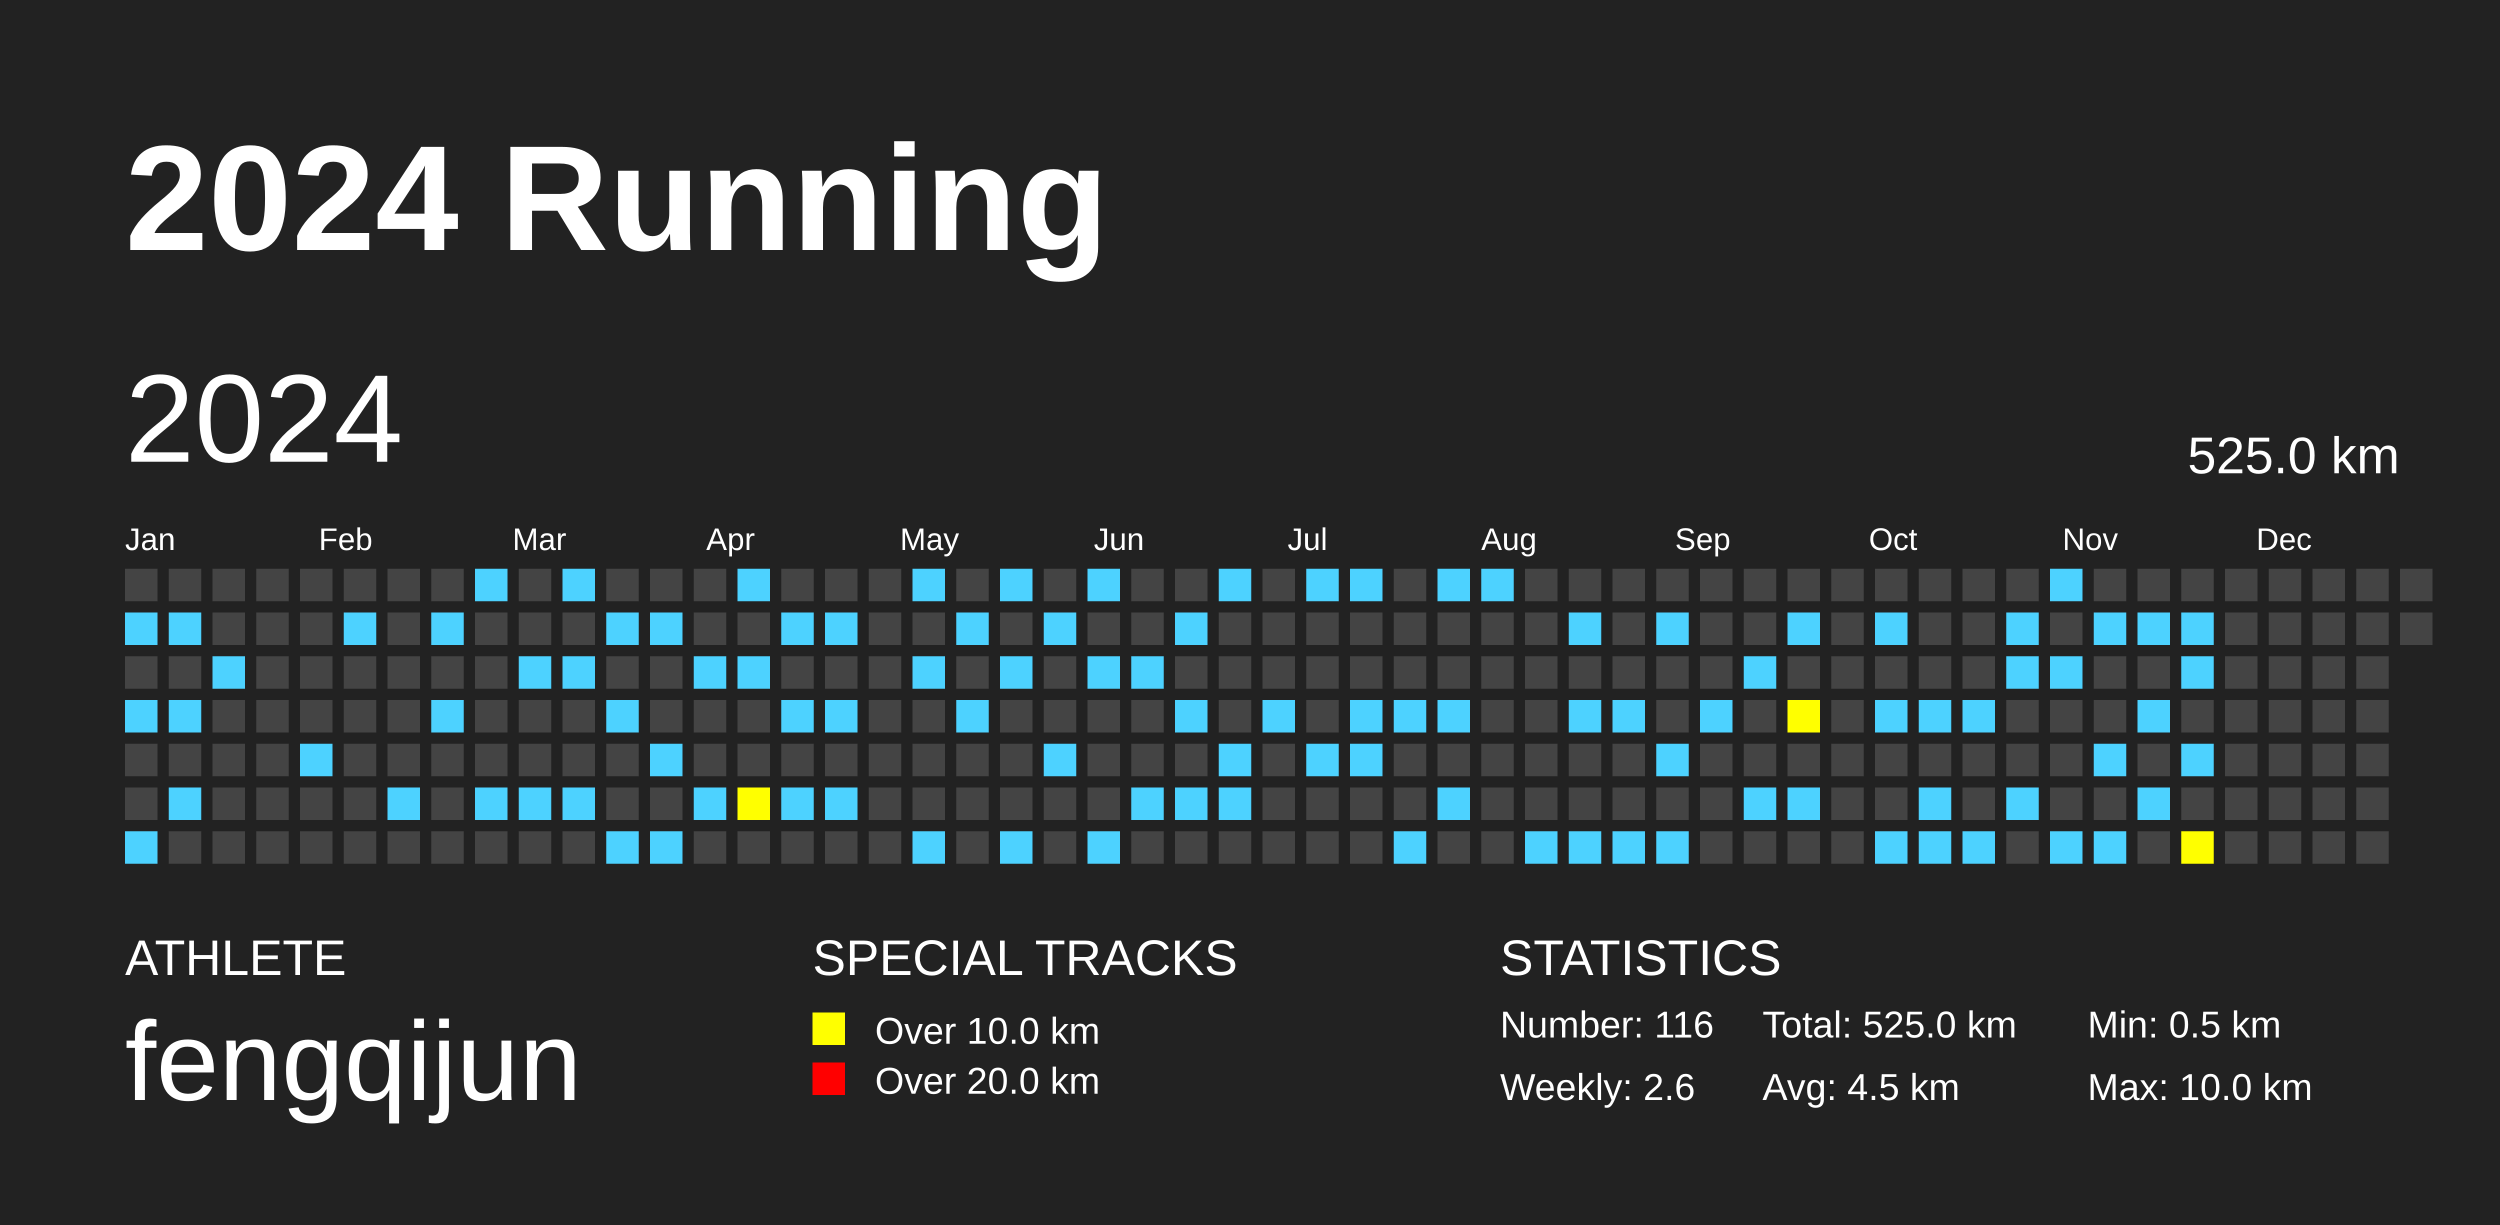
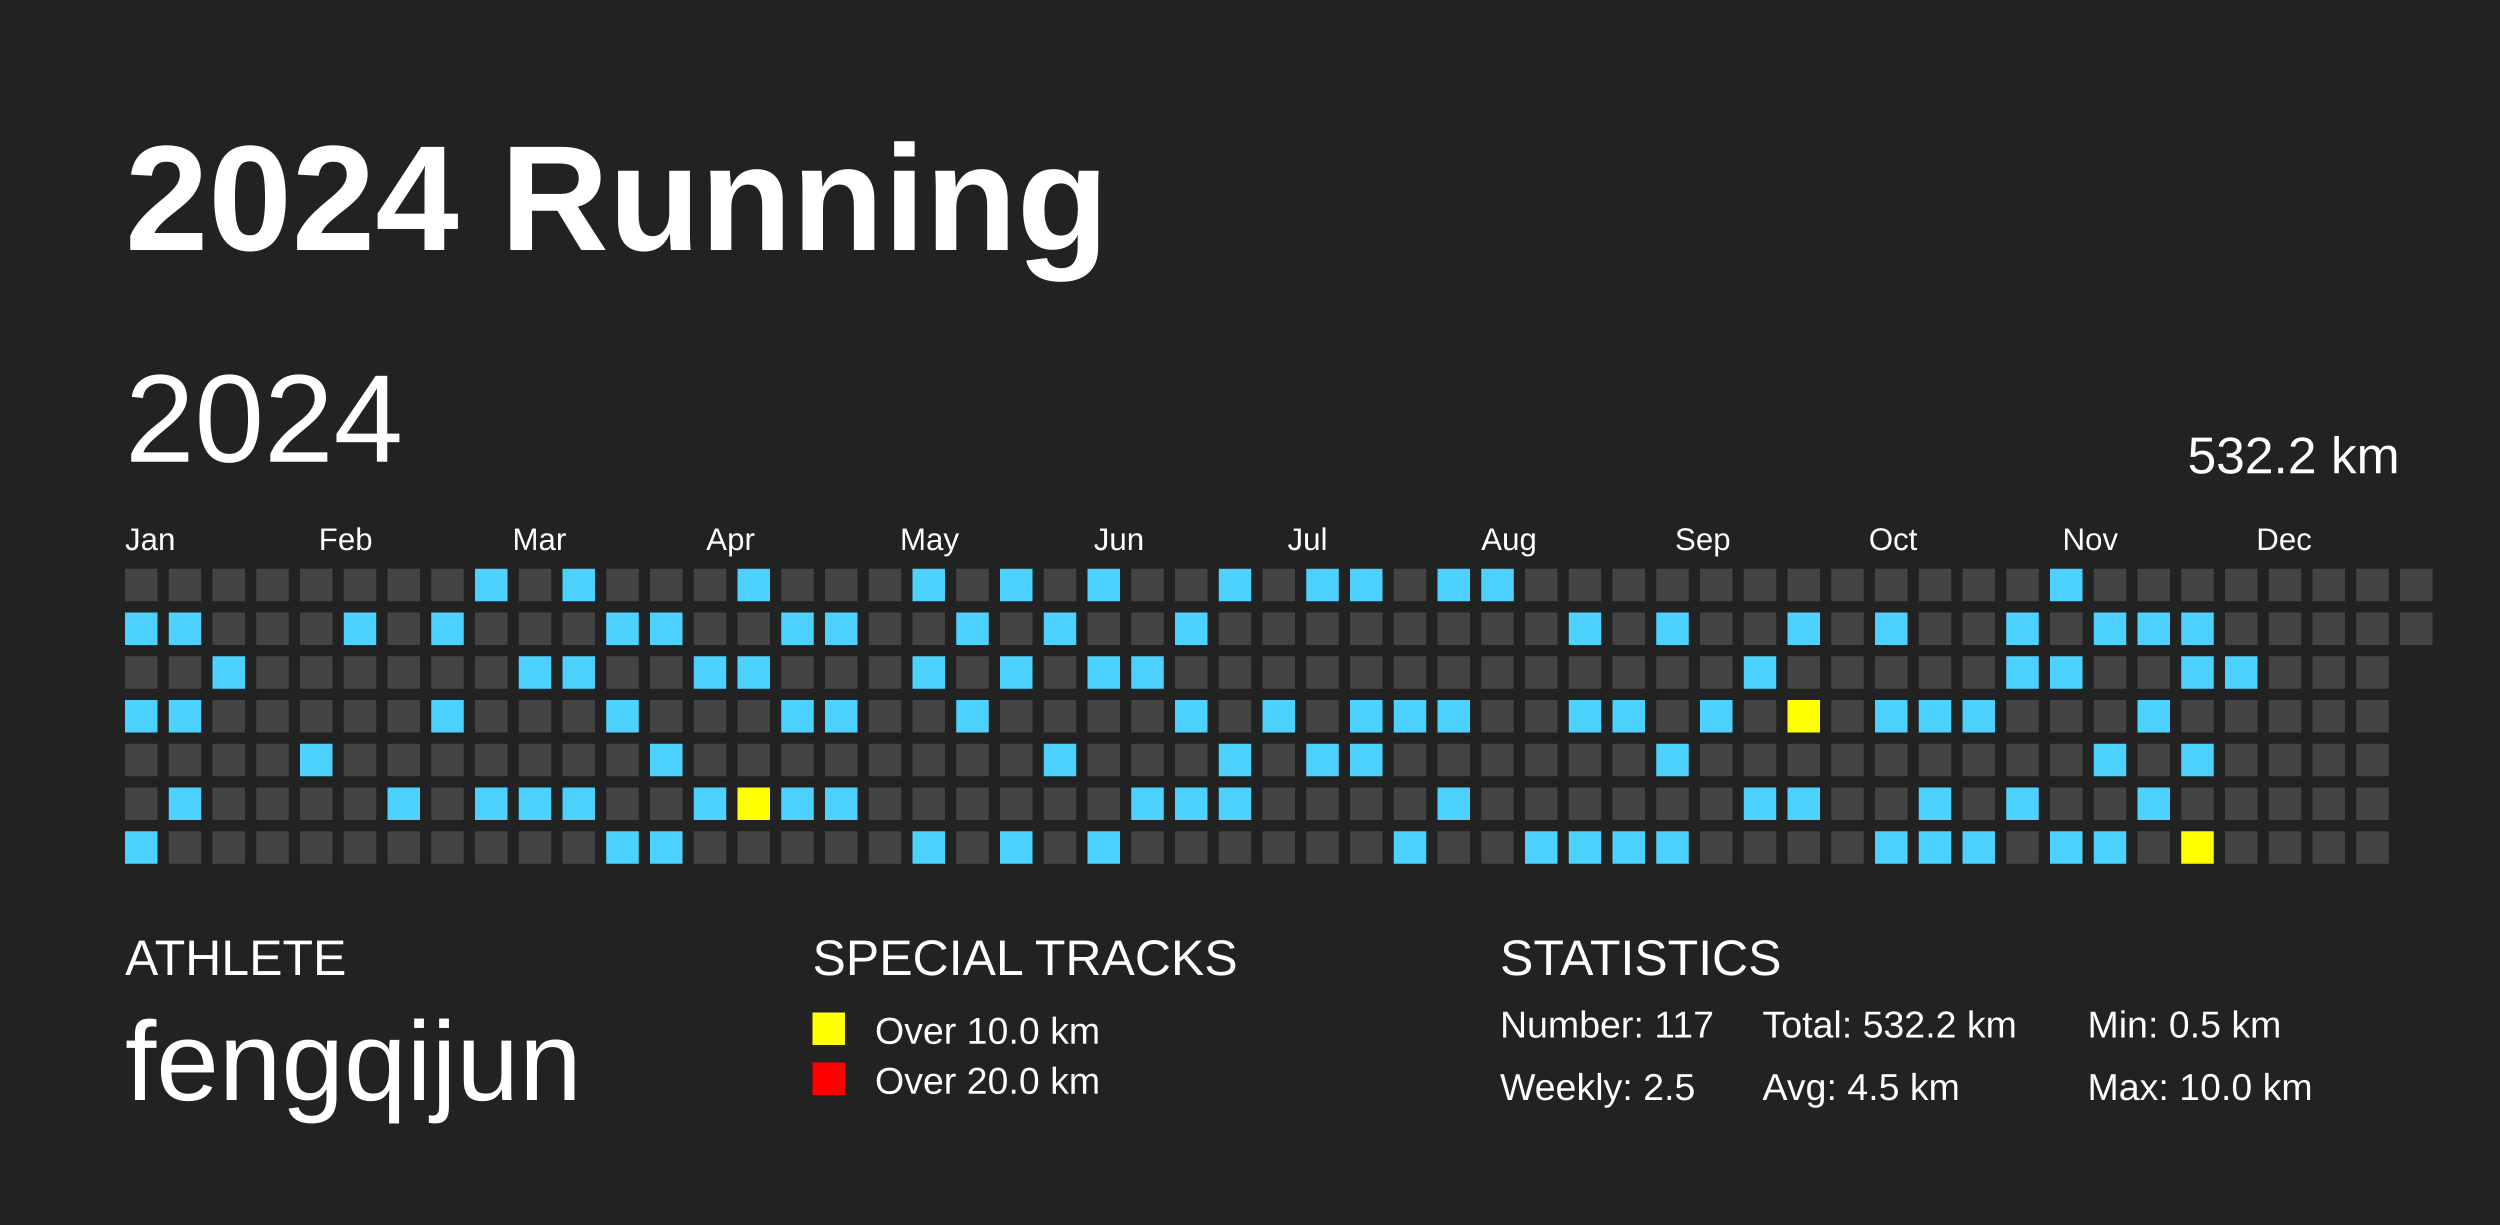
<svg xmlns="http://www.w3.org/2000/svg" baseProfile="full" height="98mm" version="1.1" viewBox="0,0,200,98" width="200mm">
  <defs />
  <rect fill="#222222" height="98" width="200" x="0" y="0" />
  <text fill="#FFFFFF" style="font-size:12px; font-family:Arial; font-weight:bold;" x="10" y="20">2024 Running</text>
  <text fill="#FFFFFF" style="font-size:4px; font-family:Arial" x="10" y="78">ATHLETE</text>
  <text fill="#FFFFFF" style="font-size:9px; font-family:Arial" x="10" y="88">fengqijun</text>
  <text fill="#FFFFFF" style="font-size:4px; font-family:Arial" x="65" y="78">SPECIAL TRACKS</text>
  <rect fill="yellow" height="2.6" width="2.6" x="65" y="81" />
  <text fill="#FFFFFF" style="font-size:3px; font-family:Arial" x="70" y="83.5">Over 10.0 km</text>
  <rect fill="red" height="2.6" width="2.6" x="65" y="85" />
  <text fill="#FFFFFF" style="font-size:3px; font-family:Arial" x="70" y="87.5">Over 20.0 km</text>
  <text fill="#FFFFFF" style="font-size:4px; font-family:Arial" x="120" y="78">STATISTICS</text>
-   <text fill="#FFFFFF" style="font-size:3px; font-family:Arial" x="120" y="83">Number: 116</text>
-   <text fill="#FFFFFF" style="font-size:3px; font-family:Arial" x="120" y="88">Weekly: 2.6</text>
-   <text fill="#FFFFFF" style="font-size:3px; font-family:Arial" x="141" y="83">Total: 525.0 km</text>
+   <text fill="#FFFFFF" style="font-size:3px; font-family:Arial" x="120" y="83">Number: 117</text>
+   <text fill="#FFFFFF" style="font-size:3px; font-family:Arial" x="120" y="88">Weekly: 2.5</text>
+   <text fill="#FFFFFF" style="font-size:3px; font-family:Arial" x="141" y="83">Total: 532.2 km</text>
  <text fill="#FFFFFF" style="font-size:3px; font-family:Arial" x="141" y="88">Avg: 4.5 km</text>
  <text fill="#FFFFFF" style="font-size:3px; font-family:Arial" x="167" y="83">Min: 0.5 km</text>
  <text fill="#FFFFFF" style="font-size:3px; font-family:Arial" x="167" y="88">Max: 10.0 km</text>
  <text dominant-baseline="hanging" fill="#FFFFFF" style="font-size:10.0px; font-family:Arial;" x="10" y="30">2024</text>
-   <text dominant-baseline="hanging" fill="#FFFFFF" style="font-size:4.125px; font-family:Arial;" x="175" y="35">525.0 km</text>
+   <text dominant-baseline="hanging" fill="#FFFFFF" style="font-size:4.125px; font-family:Arial;" x="175" y="35">532.2 km</text>
  <text fill="#FFFFFF" style="font-size:2.5px; font-family:Arial" x="10.0" y="44">Jan</text>
  <text fill="#FFFFFF" style="font-size:2.5px; font-family:Arial" x="25.5" y="44">Feb</text>
  <text fill="#FFFFFF" style="font-size:2.5px; font-family:Arial" x="41.0" y="44">Mar</text>
  <text fill="#FFFFFF" style="font-size:2.5px; font-family:Arial" x="56.5" y="44">Apr</text>
  <text fill="#FFFFFF" style="font-size:2.5px; font-family:Arial" x="72.0" y="44">May</text>
  <text fill="#FFFFFF" style="font-size:2.5px; font-family:Arial" x="87.5" y="44">Jun</text>
  <text fill="#FFFFFF" style="font-size:2.5px; font-family:Arial" x="103.0" y="44">Jul</text>
  <text fill="#FFFFFF" style="font-size:2.5px; font-family:Arial" x="118.5" y="44">Aug</text>
  <text fill="#FFFFFF" style="font-size:2.5px; font-family:Arial" x="134.0" y="44">Sep</text>
  <text fill="#FFFFFF" style="font-size:2.5px; font-family:Arial" x="149.5" y="44">Oct</text>
  <text fill="#FFFFFF" style="font-size:2.5px; font-family:Arial" x="165.0" y="44">Nov</text>
  <text fill="#FFFFFF" style="font-size:2.5px; font-family:Arial" x="180.5" y="44">Dec</text>
  <rect fill="#444444" height="2.6" width="2.6" x="10.0" y="45.5" />
  <rect fill="#4DD2FF" height="2.6" width="2.6" x="10.0" y="49.0" />
  <rect fill="#444444" height="2.6" width="2.6" x="10.0" y="52.5" />
  <rect fill="#4DD2FF" height="2.6" width="2.6" x="10.0" y="56.0" />
  <rect fill="#444444" height="2.6" width="2.6" x="10.0" y="59.5" />
  <rect fill="#444444" height="2.6" width="2.6" x="10.0" y="63.0" />
  <rect fill="#4DD2FF" height="2.6" width="2.6" x="10.0" y="66.5" />
  <rect fill="#444444" height="2.6" width="2.6" x="13.5" y="45.5" />
  <rect fill="#4DD2FF" height="2.6" width="2.6" x="13.5" y="49.0" />
  <rect fill="#444444" height="2.6" width="2.6" x="13.5" y="52.5" />
  <rect fill="#4DD2FF" height="2.6" width="2.6" x="13.5" y="56.0" />
  <rect fill="#444444" height="2.6" width="2.6" x="13.5" y="59.5" />
  <rect fill="#4DD2FF" height="2.6" width="2.6" x="13.5" y="63.0" />
  <rect fill="#444444" height="2.6" width="2.6" x="13.5" y="66.5" />
  <rect fill="#444444" height="2.6" width="2.6" x="17.0" y="45.5" />
  <rect fill="#444444" height="2.6" width="2.6" x="17.0" y="49.0" />
  <rect fill="#4DD2FF" height="2.6" width="2.6" x="17.0" y="52.5" />
  <rect fill="#444444" height="2.6" width="2.6" x="17.0" y="56.0" />
  <rect fill="#444444" height="2.6" width="2.6" x="17.0" y="59.5" />
  <rect fill="#444444" height="2.6" width="2.6" x="17.0" y="63.0" />
  <rect fill="#444444" height="2.6" width="2.6" x="17.0" y="66.5" />
  <rect fill="#444444" height="2.6" width="2.6" x="20.5" y="45.5" />
  <rect fill="#444444" height="2.6" width="2.6" x="20.5" y="49.0" />
  <rect fill="#444444" height="2.6" width="2.6" x="20.5" y="52.5" />
  <rect fill="#444444" height="2.6" width="2.6" x="20.5" y="56.0" />
  <rect fill="#444444" height="2.6" width="2.6" x="20.5" y="59.5" />
  <rect fill="#444444" height="2.6" width="2.6" x="20.5" y="63.0" />
  <rect fill="#444444" height="2.6" width="2.6" x="20.5" y="66.5" />
  <rect fill="#444444" height="2.6" width="2.6" x="24.0" y="45.5" />
  <rect fill="#444444" height="2.6" width="2.6" x="24.0" y="49.0" />
  <rect fill="#444444" height="2.6" width="2.6" x="24.0" y="52.5" />
  <rect fill="#444444" height="2.6" width="2.6" x="24.0" y="56.0" />
  <rect fill="#4DD2FF" height="2.6" width="2.6" x="24.0" y="59.5" />
  <rect fill="#444444" height="2.6" width="2.6" x="24.0" y="63.0" />
  <rect fill="#444444" height="2.6" width="2.6" x="24.0" y="66.5" />
  <rect fill="#444444" height="2.6" width="2.6" x="27.5" y="45.5" />
  <rect fill="#4DD2FF" height="2.6" width="2.6" x="27.5" y="49.0" />
  <rect fill="#444444" height="2.6" width="2.6" x="27.5" y="52.5" />
  <rect fill="#444444" height="2.6" width="2.6" x="27.5" y="56.0" />
  <rect fill="#444444" height="2.6" width="2.6" x="27.5" y="59.5" />
  <rect fill="#444444" height="2.6" width="2.6" x="27.5" y="63.0" />
  <rect fill="#444444" height="2.6" width="2.6" x="27.5" y="66.5" />
  <rect fill="#444444" height="2.6" width="2.6" x="31.0" y="45.5" />
  <rect fill="#444444" height="2.6" width="2.6" x="31.0" y="49.0" />
  <rect fill="#444444" height="2.6" width="2.6" x="31.0" y="52.5" />
  <rect fill="#444444" height="2.6" width="2.6" x="31.0" y="56.0" />
  <rect fill="#444444" height="2.6" width="2.6" x="31.0" y="59.5" />
  <rect fill="#4DD2FF" height="2.6" width="2.6" x="31.0" y="63.0" />
  <rect fill="#444444" height="2.6" width="2.6" x="31.0" y="66.5" />
  <rect fill="#444444" height="2.6" width="2.6" x="34.5" y="45.5" />
  <rect fill="#4DD2FF" height="2.6" width="2.6" x="34.5" y="49.0" />
  <rect fill="#444444" height="2.6" width="2.6" x="34.5" y="52.5" />
  <rect fill="#4DD2FF" height="2.6" width="2.6" x="34.5" y="56.0" />
  <rect fill="#444444" height="2.6" width="2.6" x="34.5" y="59.5" />
  <rect fill="#444444" height="2.6" width="2.6" x="34.5" y="63.0" />
  <rect fill="#444444" height="2.6" width="2.6" x="34.5" y="66.5" />
  <rect fill="#4DD2FF" height="2.6" width="2.6" x="38.0" y="45.5" />
  <rect fill="#444444" height="2.6" width="2.6" x="38.0" y="49.0" />
  <rect fill="#444444" height="2.6" width="2.6" x="38.0" y="52.5" />
  <rect fill="#444444" height="2.6" width="2.6" x="38.0" y="56.0" />
  <rect fill="#444444" height="2.6" width="2.6" x="38.0" y="59.5" />
  <rect fill="#4DD2FF" height="2.6" width="2.6" x="38.0" y="63.0" />
  <rect fill="#444444" height="2.6" width="2.6" x="38.0" y="66.5" />
  <rect fill="#444444" height="2.6" width="2.6" x="41.5" y="45.5" />
  <rect fill="#444444" height="2.6" width="2.6" x="41.5" y="49.0" />
  <rect fill="#4DD2FF" height="2.6" width="2.6" x="41.5" y="52.5" />
  <rect fill="#444444" height="2.6" width="2.6" x="41.5" y="56.0" />
  <rect fill="#444444" height="2.6" width="2.6" x="41.5" y="59.5" />
  <rect fill="#4DD2FF" height="2.6" width="2.6" x="41.5" y="63.0" />
  <rect fill="#444444" height="2.6" width="2.6" x="41.5" y="66.5" />
  <rect fill="#4DD2FF" height="2.6" width="2.6" x="45.0" y="45.5" />
  <rect fill="#444444" height="2.6" width="2.6" x="45.0" y="49.0" />
  <rect fill="#4DD2FF" height="2.6" width="2.6" x="45.0" y="52.5" />
  <rect fill="#444444" height="2.6" width="2.6" x="45.0" y="56.0" />
  <rect fill="#444444" height="2.6" width="2.6" x="45.0" y="59.5" />
  <rect fill="#4DD2FF" height="2.6" width="2.6" x="45.0" y="63.0" />
  <rect fill="#444444" height="2.6" width="2.6" x="45.0" y="66.5" />
  <rect fill="#444444" height="2.6" width="2.6" x="48.5" y="45.5" />
  <rect fill="#4DD2FF" height="2.6" width="2.6" x="48.5" y="49.0" />
  <rect fill="#444444" height="2.6" width="2.6" x="48.5" y="52.5" />
  <rect fill="#4DD2FF" height="2.6" width="2.6" x="48.5" y="56.0" />
  <rect fill="#444444" height="2.6" width="2.6" x="48.5" y="59.5" />
  <rect fill="#444444" height="2.6" width="2.6" x="48.5" y="63.0" />
  <rect fill="#4DD2FF" height="2.6" width="2.6" x="48.5" y="66.5" />
  <rect fill="#444444" height="2.6" width="2.6" x="52.0" y="45.5" />
  <rect fill="#4DD2FF" height="2.6" width="2.6" x="52.0" y="49.0" />
  <rect fill="#444444" height="2.6" width="2.6" x="52.0" y="52.5" />
  <rect fill="#444444" height="2.6" width="2.6" x="52.0" y="56.0" />
  <rect fill="#4DD2FF" height="2.6" width="2.6" x="52.0" y="59.5" />
  <rect fill="#444444" height="2.6" width="2.6" x="52.0" y="63.0" />
  <rect fill="#4DD2FF" height="2.6" width="2.6" x="52.0" y="66.5" />
  <rect fill="#444444" height="2.6" width="2.6" x="55.5" y="45.5" />
  <rect fill="#444444" height="2.6" width="2.6" x="55.5" y="49.0" />
  <rect fill="#4DD2FF" height="2.6" width="2.6" x="55.5" y="52.5" />
  <rect fill="#444444" height="2.6" width="2.6" x="55.5" y="56.0" />
  <rect fill="#444444" height="2.6" width="2.6" x="55.5" y="59.5" />
  <rect fill="#4DD2FF" height="2.6" width="2.6" x="55.5" y="63.0" />
  <rect fill="#444444" height="2.6" width="2.6" x="55.5" y="66.5" />
  <rect fill="#4DD2FF" height="2.6" width="2.6" x="59.0" y="45.5" />
  <rect fill="#444444" height="2.6" width="2.6" x="59.0" y="49.0" />
  <rect fill="#4DD2FF" height="2.6" width="2.6" x="59.0" y="52.5" />
  <rect fill="#444444" height="2.6" width="2.6" x="59.0" y="56.0" />
  <rect fill="#444444" height="2.6" width="2.6" x="59.0" y="59.5" />
  <rect fill="yellow" height="2.6" width="2.6" x="59.0" y="63.0" />
  <rect fill="#444444" height="2.6" width="2.6" x="59.0" y="66.5" />
  <rect fill="#444444" height="2.6" width="2.6" x="62.5" y="45.5" />
  <rect fill="#4DD2FF" height="2.6" width="2.6" x="62.5" y="49.0" />
  <rect fill="#444444" height="2.6" width="2.6" x="62.5" y="52.5" />
  <rect fill="#4DD2FF" height="2.6" width="2.6" x="62.5" y="56.0" />
  <rect fill="#444444" height="2.6" width="2.6" x="62.5" y="59.5" />
  <rect fill="#4DD2FF" height="2.6" width="2.6" x="62.5" y="63.0" />
  <rect fill="#444444" height="2.6" width="2.6" x="62.5" y="66.5" />
  <rect fill="#444444" height="2.6" width="2.6" x="66.0" y="45.5" />
  <rect fill="#4DD2FF" height="2.6" width="2.6" x="66.0" y="49.0" />
  <rect fill="#444444" height="2.6" width="2.6" x="66.0" y="52.5" />
  <rect fill="#4DD2FF" height="2.6" width="2.6" x="66.0" y="56.0" />
  <rect fill="#444444" height="2.6" width="2.6" x="66.0" y="59.5" />
  <rect fill="#4DD2FF" height="2.6" width="2.6" x="66.0" y="63.0" />
  <rect fill="#444444" height="2.6" width="2.6" x="66.0" y="66.5" />
  <rect fill="#444444" height="2.6" width="2.6" x="69.5" y="45.5" />
  <rect fill="#444444" height="2.6" width="2.6" x="69.5" y="49.0" />
  <rect fill="#444444" height="2.6" width="2.6" x="69.5" y="52.5" />
  <rect fill="#444444" height="2.6" width="2.6" x="69.5" y="56.0" />
  <rect fill="#444444" height="2.6" width="2.6" x="69.5" y="59.5" />
  <rect fill="#444444" height="2.6" width="2.6" x="69.5" y="63.0" />
  <rect fill="#444444" height="2.6" width="2.6" x="69.5" y="66.5" />
  <rect fill="#4DD2FF" height="2.6" width="2.6" x="73.0" y="45.5" />
  <rect fill="#444444" height="2.6" width="2.6" x="73.0" y="49.0" />
  <rect fill="#4DD2FF" height="2.6" width="2.6" x="73.0" y="52.5" />
  <rect fill="#444444" height="2.6" width="2.6" x="73.0" y="56.0" />
  <rect fill="#444444" height="2.6" width="2.6" x="73.0" y="59.5" />
  <rect fill="#444444" height="2.6" width="2.6" x="73.0" y="63.0" />
  <rect fill="#4DD2FF" height="2.6" width="2.6" x="73.0" y="66.5" />
  <rect fill="#444444" height="2.6" width="2.6" x="76.5" y="45.5" />
  <rect fill="#4DD2FF" height="2.6" width="2.6" x="76.5" y="49.0" />
  <rect fill="#444444" height="2.6" width="2.6" x="76.5" y="52.5" />
  <rect fill="#4DD2FF" height="2.6" width="2.6" x="76.5" y="56.0" />
  <rect fill="#444444" height="2.6" width="2.6" x="76.5" y="59.5" />
  <rect fill="#444444" height="2.6" width="2.6" x="76.5" y="63.0" />
  <rect fill="#444444" height="2.6" width="2.6" x="76.5" y="66.5" />
  <rect fill="#4DD2FF" height="2.6" width="2.6" x="80.0" y="45.5" />
  <rect fill="#444444" height="2.6" width="2.6" x="80.0" y="49.0" />
  <rect fill="#4DD2FF" height="2.6" width="2.6" x="80.0" y="52.5" />
  <rect fill="#444444" height="2.6" width="2.6" x="80.0" y="56.0" />
  <rect fill="#444444" height="2.6" width="2.6" x="80.0" y="59.5" />
  <rect fill="#444444" height="2.6" width="2.6" x="80.0" y="63.0" />
  <rect fill="#4DD2FF" height="2.6" width="2.6" x="80.0" y="66.5" />
  <rect fill="#444444" height="2.6" width="2.6" x="83.5" y="45.5" />
  <rect fill="#4DD2FF" height="2.6" width="2.6" x="83.5" y="49.0" />
  <rect fill="#444444" height="2.6" width="2.6" x="83.5" y="52.5" />
  <rect fill="#444444" height="2.6" width="2.6" x="83.5" y="56.0" />
  <rect fill="#4DD2FF" height="2.6" width="2.6" x="83.5" y="59.5" />
  <rect fill="#444444" height="2.6" width="2.6" x="83.5" y="63.0" />
  <rect fill="#444444" height="2.6" width="2.6" x="83.5" y="66.5" />
  <rect fill="#4DD2FF" height="2.6" width="2.6" x="87.0" y="45.5" />
  <rect fill="#444444" height="2.6" width="2.6" x="87.0" y="49.0" />
  <rect fill="#4DD2FF" height="2.6" width="2.6" x="87.0" y="52.5" />
  <rect fill="#444444" height="2.6" width="2.6" x="87.0" y="56.0" />
  <rect fill="#444444" height="2.6" width="2.6" x="87.0" y="59.5" />
  <rect fill="#444444" height="2.6" width="2.6" x="87.0" y="63.0" />
  <rect fill="#4DD2FF" height="2.6" width="2.6" x="87.0" y="66.5" />
  <rect fill="#444444" height="2.6" width="2.6" x="90.5" y="45.5" />
  <rect fill="#444444" height="2.6" width="2.6" x="90.5" y="49.0" />
  <rect fill="#4DD2FF" height="2.6" width="2.6" x="90.5" y="52.5" />
  <rect fill="#444444" height="2.6" width="2.6" x="90.5" y="56.0" />
  <rect fill="#444444" height="2.6" width="2.6" x="90.5" y="59.5" />
  <rect fill="#4DD2FF" height="2.6" width="2.6" x="90.5" y="63.0" />
  <rect fill="#444444" height="2.6" width="2.6" x="90.5" y="66.5" />
  <rect fill="#444444" height="2.6" width="2.6" x="94.0" y="45.5" />
  <rect fill="#4DD2FF" height="2.6" width="2.6" x="94.0" y="49.0" />
  <rect fill="#444444" height="2.6" width="2.6" x="94.0" y="52.5" />
  <rect fill="#4DD2FF" height="2.6" width="2.6" x="94.0" y="56.0" />
  <rect fill="#444444" height="2.6" width="2.6" x="94.0" y="59.5" />
  <rect fill="#4DD2FF" height="2.6" width="2.6" x="94.0" y="63.0" />
  <rect fill="#444444" height="2.6" width="2.6" x="94.0" y="66.5" />
  <rect fill="#4DD2FF" height="2.6" width="2.6" x="97.5" y="45.5" />
  <rect fill="#444444" height="2.6" width="2.6" x="97.5" y="49.0" />
  <rect fill="#444444" height="2.6" width="2.6" x="97.5" y="52.5" />
  <rect fill="#444444" height="2.6" width="2.6" x="97.5" y="56.0" />
  <rect fill="#4DD2FF" height="2.6" width="2.6" x="97.5" y="59.5" />
  <rect fill="#4DD2FF" height="2.6" width="2.6" x="97.5" y="63.0" />
  <rect fill="#444444" height="2.6" width="2.6" x="97.5" y="66.5" />
  <rect fill="#444444" height="2.6" width="2.6" x="101.0" y="45.5" />
  <rect fill="#444444" height="2.6" width="2.6" x="101.0" y="49.0" />
  <rect fill="#444444" height="2.6" width="2.6" x="101.0" y="52.5" />
  <rect fill="#4DD2FF" height="2.6" width="2.6" x="101.0" y="56.0" />
  <rect fill="#444444" height="2.6" width="2.6" x="101.0" y="59.5" />
  <rect fill="#444444" height="2.6" width="2.6" x="101.0" y="63.0" />
  <rect fill="#444444" height="2.6" width="2.6" x="101.0" y="66.5" />
  <rect fill="#4DD2FF" height="2.6" width="2.6" x="104.5" y="45.5" />
  <rect fill="#444444" height="2.6" width="2.6" x="104.5" y="49.0" />
  <rect fill="#444444" height="2.6" width="2.6" x="104.5" y="52.5" />
  <rect fill="#444444" height="2.6" width="2.6" x="104.5" y="56.0" />
  <rect fill="#4DD2FF" height="2.6" width="2.6" x="104.5" y="59.5" />
  <rect fill="#444444" height="2.6" width="2.6" x="104.5" y="63.0" />
  <rect fill="#444444" height="2.6" width="2.6" x="104.5" y="66.5" />
  <rect fill="#4DD2FF" height="2.6" width="2.6" x="108.0" y="45.5" />
  <rect fill="#444444" height="2.6" width="2.6" x="108.0" y="49.0" />
  <rect fill="#444444" height="2.6" width="2.6" x="108.0" y="52.5" />
  <rect fill="#4DD2FF" height="2.6" width="2.6" x="108.0" y="56.0" />
  <rect fill="#4DD2FF" height="2.6" width="2.6" x="108.0" y="59.5" />
  <rect fill="#444444" height="2.6" width="2.6" x="108.0" y="63.0" />
  <rect fill="#444444" height="2.6" width="2.6" x="108.0" y="66.5" />
  <rect fill="#444444" height="2.6" width="2.6" x="111.5" y="45.5" />
  <rect fill="#444444" height="2.6" width="2.6" x="111.5" y="49.0" />
  <rect fill="#444444" height="2.6" width="2.6" x="111.5" y="52.5" />
  <rect fill="#4DD2FF" height="2.6" width="2.6" x="111.5" y="56.0" />
  <rect fill="#444444" height="2.6" width="2.6" x="111.5" y="59.5" />
  <rect fill="#444444" height="2.6" width="2.6" x="111.5" y="63.0" />
  <rect fill="#4DD2FF" height="2.6" width="2.6" x="111.5" y="66.5" />
  <rect fill="#4DD2FF" height="2.6" width="2.6" x="115.0" y="45.5" />
  <rect fill="#444444" height="2.6" width="2.6" x="115.0" y="49.0" />
  <rect fill="#444444" height="2.6" width="2.6" x="115.0" y="52.5" />
  <rect fill="#4DD2FF" height="2.6" width="2.6" x="115.0" y="56.0" />
  <rect fill="#444444" height="2.6" width="2.6" x="115.0" y="59.5" />
  <rect fill="#4DD2FF" height="2.6" width="2.6" x="115.0" y="63.0" />
  <rect fill="#444444" height="2.6" width="2.6" x="115.0" y="66.5" />
  <rect fill="#4DD2FF" height="2.6" width="2.6" x="118.5" y="45.5" />
  <rect fill="#444444" height="2.6" width="2.6" x="118.5" y="49.0" />
  <rect fill="#444444" height="2.6" width="2.6" x="118.5" y="52.5" />
  <rect fill="#444444" height="2.6" width="2.6" x="118.5" y="56.0" />
  <rect fill="#444444" height="2.6" width="2.6" x="118.5" y="59.5" />
  <rect fill="#444444" height="2.6" width="2.6" x="118.5" y="63.0" />
  <rect fill="#444444" height="2.6" width="2.6" x="118.5" y="66.5" />
  <rect fill="#444444" height="2.6" width="2.6" x="122.0" y="45.5" />
  <rect fill="#444444" height="2.6" width="2.6" x="122.0" y="49.0" />
  <rect fill="#444444" height="2.6" width="2.6" x="122.0" y="52.5" />
  <rect fill="#444444" height="2.6" width="2.6" x="122.0" y="56.0" />
  <rect fill="#444444" height="2.6" width="2.6" x="122.0" y="59.5" />
  <rect fill="#444444" height="2.6" width="2.6" x="122.0" y="63.0" />
  <rect fill="#4DD2FF" height="2.6" width="2.6" x="122.0" y="66.5" />
  <rect fill="#444444" height="2.6" width="2.6" x="125.5" y="45.5" />
  <rect fill="#4DD2FF" height="2.6" width="2.6" x="125.5" y="49.0" />
  <rect fill="#444444" height="2.6" width="2.6" x="125.5" y="52.5" />
  <rect fill="#4DD2FF" height="2.6" width="2.6" x="125.5" y="56.0" />
  <rect fill="#444444" height="2.6" width="2.6" x="125.5" y="59.5" />
  <rect fill="#444444" height="2.6" width="2.6" x="125.5" y="63.0" />
  <rect fill="#4DD2FF" height="2.6" width="2.6" x="125.5" y="66.5" />
  <rect fill="#444444" height="2.6" width="2.6" x="129.0" y="45.5" />
  <rect fill="#444444" height="2.6" width="2.6" x="129.0" y="49.0" />
  <rect fill="#444444" height="2.6" width="2.6" x="129.0" y="52.5" />
  <rect fill="#4DD2FF" height="2.6" width="2.6" x="129.0" y="56.0" />
  <rect fill="#444444" height="2.6" width="2.6" x="129.0" y="59.5" />
  <rect fill="#444444" height="2.6" width="2.6" x="129.0" y="63.0" />
  <rect fill="#4DD2FF" height="2.6" width="2.6" x="129.0" y="66.5" />
  <rect fill="#444444" height="2.6" width="2.6" x="132.5" y="45.5" />
  <rect fill="#4DD2FF" height="2.6" width="2.6" x="132.5" y="49.0" />
  <rect fill="#444444" height="2.6" width="2.6" x="132.5" y="52.5" />
  <rect fill="#444444" height="2.6" width="2.6" x="132.5" y="56.0" />
  <rect fill="#4DD2FF" height="2.6" width="2.6" x="132.5" y="59.5" />
  <rect fill="#444444" height="2.6" width="2.6" x="132.5" y="63.0" />
  <rect fill="#4DD2FF" height="2.6" width="2.6" x="132.5" y="66.5" />
  <rect fill="#444444" height="2.6" width="2.6" x="136.0" y="45.5" />
  <rect fill="#444444" height="2.6" width="2.6" x="136.0" y="49.0" />
  <rect fill="#444444" height="2.6" width="2.6" x="136.0" y="52.5" />
  <rect fill="#4DD2FF" height="2.6" width="2.6" x="136.0" y="56.0" />
  <rect fill="#444444" height="2.6" width="2.6" x="136.0" y="59.5" />
  <rect fill="#444444" height="2.6" width="2.6" x="136.0" y="63.0" />
  <rect fill="#444444" height="2.6" width="2.6" x="136.0" y="66.5" />
  <rect fill="#444444" height="2.6" width="2.6" x="139.5" y="45.5" />
  <rect fill="#444444" height="2.6" width="2.6" x="139.5" y="49.0" />
  <rect fill="#4DD2FF" height="2.6" width="2.6" x="139.5" y="52.5" />
  <rect fill="#444444" height="2.6" width="2.6" x="139.5" y="56.0" />
  <rect fill="#444444" height="2.6" width="2.6" x="139.5" y="59.5" />
  <rect fill="#4DD2FF" height="2.6" width="2.6" x="139.5" y="63.0" />
  <rect fill="#444444" height="2.6" width="2.6" x="139.5" y="66.5" />
  <rect fill="#444444" height="2.6" width="2.6" x="143.0" y="45.5" />
  <rect fill="#4DD2FF" height="2.6" width="2.6" x="143.0" y="49.0" />
  <rect fill="#444444" height="2.6" width="2.6" x="143.0" y="52.5" />
  <rect fill="yellow" height="2.6" width="2.6" x="143.0" y="56.0" />
  <rect fill="#444444" height="2.6" width="2.6" x="143.0" y="59.5" />
  <rect fill="#4DD2FF" height="2.6" width="2.6" x="143.0" y="63.0" />
  <rect fill="#444444" height="2.6" width="2.6" x="143.0" y="66.5" />
  <rect fill="#444444" height="2.6" width="2.6" x="146.5" y="45.5" />
  <rect fill="#444444" height="2.6" width="2.6" x="146.5" y="49.0" />
  <rect fill="#444444" height="2.6" width="2.6" x="146.5" y="52.5" />
  <rect fill="#444444" height="2.6" width="2.6" x="146.5" y="56.0" />
  <rect fill="#444444" height="2.6" width="2.6" x="146.5" y="59.5" />
  <rect fill="#444444" height="2.6" width="2.6" x="146.5" y="63.0" />
  <rect fill="#444444" height="2.6" width="2.6" x="146.5" y="66.5" />
  <rect fill="#444444" height="2.6" width="2.6" x="150.0" y="45.5" />
  <rect fill="#4DD2FF" height="2.6" width="2.6" x="150.0" y="49.0" />
  <rect fill="#444444" height="2.6" width="2.6" x="150.0" y="52.5" />
  <rect fill="#4DD2FF" height="2.6" width="2.6" x="150.0" y="56.0" />
  <rect fill="#444444" height="2.6" width="2.6" x="150.0" y="59.5" />
  <rect fill="#444444" height="2.6" width="2.6" x="150.0" y="63.0" />
  <rect fill="#4DD2FF" height="2.6" width="2.6" x="150.0" y="66.5" />
  <rect fill="#444444" height="2.6" width="2.6" x="153.5" y="45.5" />
  <rect fill="#444444" height="2.6" width="2.6" x="153.5" y="49.0" />
  <rect fill="#444444" height="2.6" width="2.6" x="153.5" y="52.5" />
  <rect fill="#4DD2FF" height="2.6" width="2.6" x="153.5" y="56.0" />
  <rect fill="#444444" height="2.6" width="2.6" x="153.5" y="59.5" />
  <rect fill="#4DD2FF" height="2.6" width="2.6" x="153.5" y="63.0" />
  <rect fill="#4DD2FF" height="2.6" width="2.6" x="153.5" y="66.5" />
  <rect fill="#444444" height="2.6" width="2.6" x="157.0" y="45.5" />
  <rect fill="#444444" height="2.6" width="2.6" x="157.0" y="49.0" />
  <rect fill="#444444" height="2.6" width="2.6" x="157.0" y="52.5" />
  <rect fill="#4DD2FF" height="2.6" width="2.6" x="157.0" y="56.0" />
  <rect fill="#444444" height="2.6" width="2.6" x="157.0" y="59.5" />
  <rect fill="#444444" height="2.6" width="2.6" x="157.0" y="63.0" />
  <rect fill="#4DD2FF" height="2.6" width="2.6" x="157.0" y="66.5" />
  <rect fill="#444444" height="2.6" width="2.6" x="160.5" y="45.5" />
  <rect fill="#4DD2FF" height="2.6" width="2.6" x="160.5" y="49.0" />
  <rect fill="#4DD2FF" height="2.6" width="2.6" x="160.5" y="52.5" />
  <rect fill="#444444" height="2.6" width="2.6" x="160.5" y="56.0" />
  <rect fill="#444444" height="2.6" width="2.6" x="160.5" y="59.5" />
  <rect fill="#4DD2FF" height="2.6" width="2.6" x="160.5" y="63.0" />
  <rect fill="#444444" height="2.6" width="2.6" x="160.5" y="66.5" />
  <rect fill="#4DD2FF" height="2.6" width="2.6" x="164.0" y="45.5" />
  <rect fill="#444444" height="2.6" width="2.6" x="164.0" y="49.0" />
  <rect fill="#4DD2FF" height="2.6" width="2.6" x="164.0" y="52.5" />
  <rect fill="#444444" height="2.6" width="2.6" x="164.0" y="56.0" />
  <rect fill="#444444" height="2.6" width="2.6" x="164.0" y="59.5" />
  <rect fill="#444444" height="2.6" width="2.6" x="164.0" y="63.0" />
  <rect fill="#4DD2FF" height="2.6" width="2.6" x="164.0" y="66.5" />
  <rect fill="#444444" height="2.6" width="2.6" x="167.5" y="45.5" />
  <rect fill="#4DD2FF" height="2.6" width="2.6" x="167.5" y="49.0" />
  <rect fill="#444444" height="2.6" width="2.6" x="167.5" y="52.5" />
  <rect fill="#444444" height="2.6" width="2.6" x="167.5" y="56.0" />
  <rect fill="#4DD2FF" height="2.6" width="2.6" x="167.5" y="59.5" />
  <rect fill="#444444" height="2.6" width="2.6" x="167.5" y="63.0" />
  <rect fill="#4DD2FF" height="2.6" width="2.6" x="167.5" y="66.5" />
  <rect fill="#444444" height="2.6" width="2.6" x="171.0" y="45.5" />
  <rect fill="#4DD2FF" height="2.6" width="2.6" x="171.0" y="49.0" />
  <rect fill="#444444" height="2.6" width="2.6" x="171.0" y="52.5" />
  <rect fill="#4DD2FF" height="2.6" width="2.6" x="171.0" y="56.0" />
  <rect fill="#444444" height="2.6" width="2.6" x="171.0" y="59.5" />
  <rect fill="#4DD2FF" height="2.6" width="2.6" x="171.0" y="63.0" />
  <rect fill="#444444" height="2.6" width="2.6" x="171.0" y="66.5" />
  <rect fill="#444444" height="2.6" width="2.6" x="174.5" y="45.5" />
  <rect fill="#4DD2FF" height="2.6" width="2.6" x="174.5" y="49.0" />
  <rect fill="#4DD2FF" height="2.6" width="2.6" x="174.5" y="52.5" />
  <rect fill="#444444" height="2.6" width="2.6" x="174.5" y="56.0" />
  <rect fill="#4DD2FF" height="2.6" width="2.6" x="174.5" y="59.5" />
  <rect fill="#444444" height="2.6" width="2.6" x="174.5" y="63.0" />
  <rect fill="yellow" height="2.6" width="2.6" x="174.5" y="66.5" />
  <rect fill="#444444" height="2.6" width="2.6" x="178.0" y="45.5" />
  <rect fill="#444444" height="2.6" width="2.6" x="178.0" y="49.0" />
-   <rect fill="#444444" height="2.6" width="2.6" x="178.0" y="52.5" />
+   <rect fill="#4DD2FF" height="2.6" width="2.6" x="178.0" y="52.5" />
  <rect fill="#444444" height="2.6" width="2.6" x="178.0" y="56.0" />
  <rect fill="#444444" height="2.6" width="2.6" x="178.0" y="59.5" />
  <rect fill="#444444" height="2.6" width="2.6" x="178.0" y="63.0" />
  <rect fill="#444444" height="2.6" width="2.6" x="178.0" y="66.5" />
  <rect fill="#444444" height="2.6" width="2.6" x="181.5" y="45.5" />
  <rect fill="#444444" height="2.6" width="2.6" x="181.5" y="49.0" />
  <rect fill="#444444" height="2.6" width="2.6" x="181.5" y="52.5" />
  <rect fill="#444444" height="2.6" width="2.6" x="181.5" y="56.0" />
  <rect fill="#444444" height="2.6" width="2.6" x="181.5" y="59.5" />
  <rect fill="#444444" height="2.6" width="2.6" x="181.5" y="63.0" />
  <rect fill="#444444" height="2.6" width="2.6" x="181.5" y="66.5" />
  <rect fill="#444444" height="2.6" width="2.6" x="185.0" y="45.5" />
  <rect fill="#444444" height="2.6" width="2.6" x="185.0" y="49.0" />
  <rect fill="#444444" height="2.6" width="2.6" x="185.0" y="52.5" />
  <rect fill="#444444" height="2.6" width="2.6" x="185.0" y="56.0" />
  <rect fill="#444444" height="2.6" width="2.6" x="185.0" y="59.5" />
  <rect fill="#444444" height="2.6" width="2.6" x="185.0" y="63.0" />
  <rect fill="#444444" height="2.6" width="2.6" x="185.0" y="66.5" />
  <rect fill="#444444" height="2.6" width="2.6" x="188.5" y="45.5" />
  <rect fill="#444444" height="2.6" width="2.6" x="188.5" y="49.0" />
  <rect fill="#444444" height="2.6" width="2.6" x="188.5" y="52.5" />
  <rect fill="#444444" height="2.6" width="2.6" x="188.5" y="56.0" />
  <rect fill="#444444" height="2.6" width="2.6" x="188.5" y="59.5" />
  <rect fill="#444444" height="2.6" width="2.6" x="188.5" y="63.0" />
  <rect fill="#444444" height="2.6" width="2.6" x="188.5" y="66.5" />
  <rect fill="#444444" height="2.6" width="2.6" x="192.0" y="45.5" />
  <rect fill="#444444" height="2.6" width="2.6" x="192.0" y="49.0" />
</svg>
